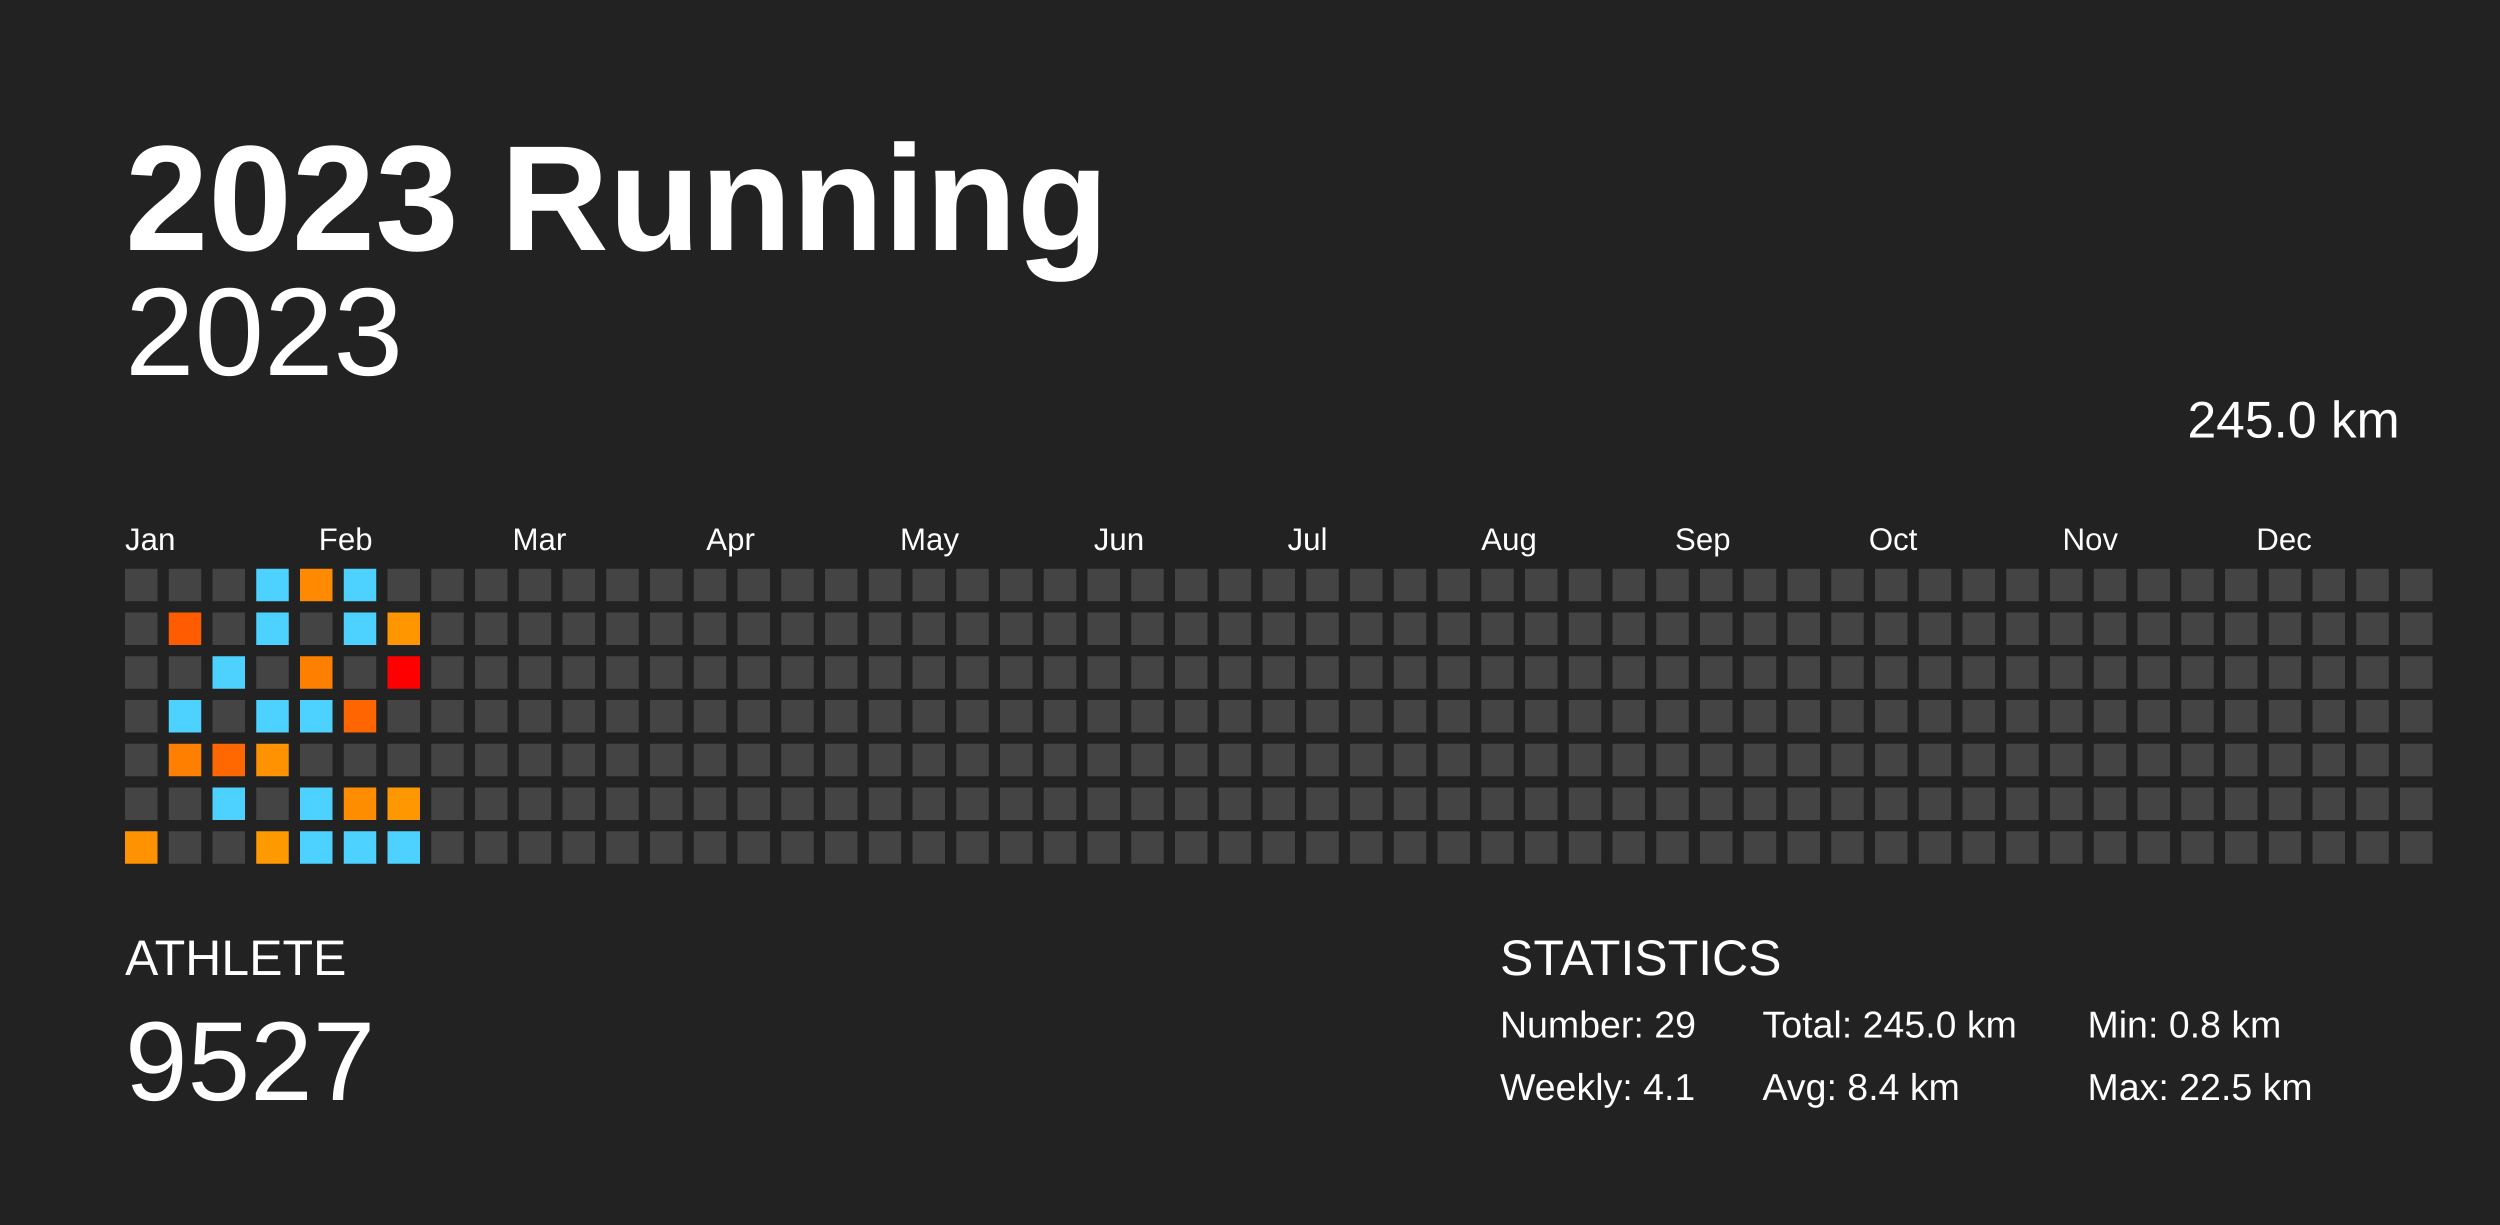
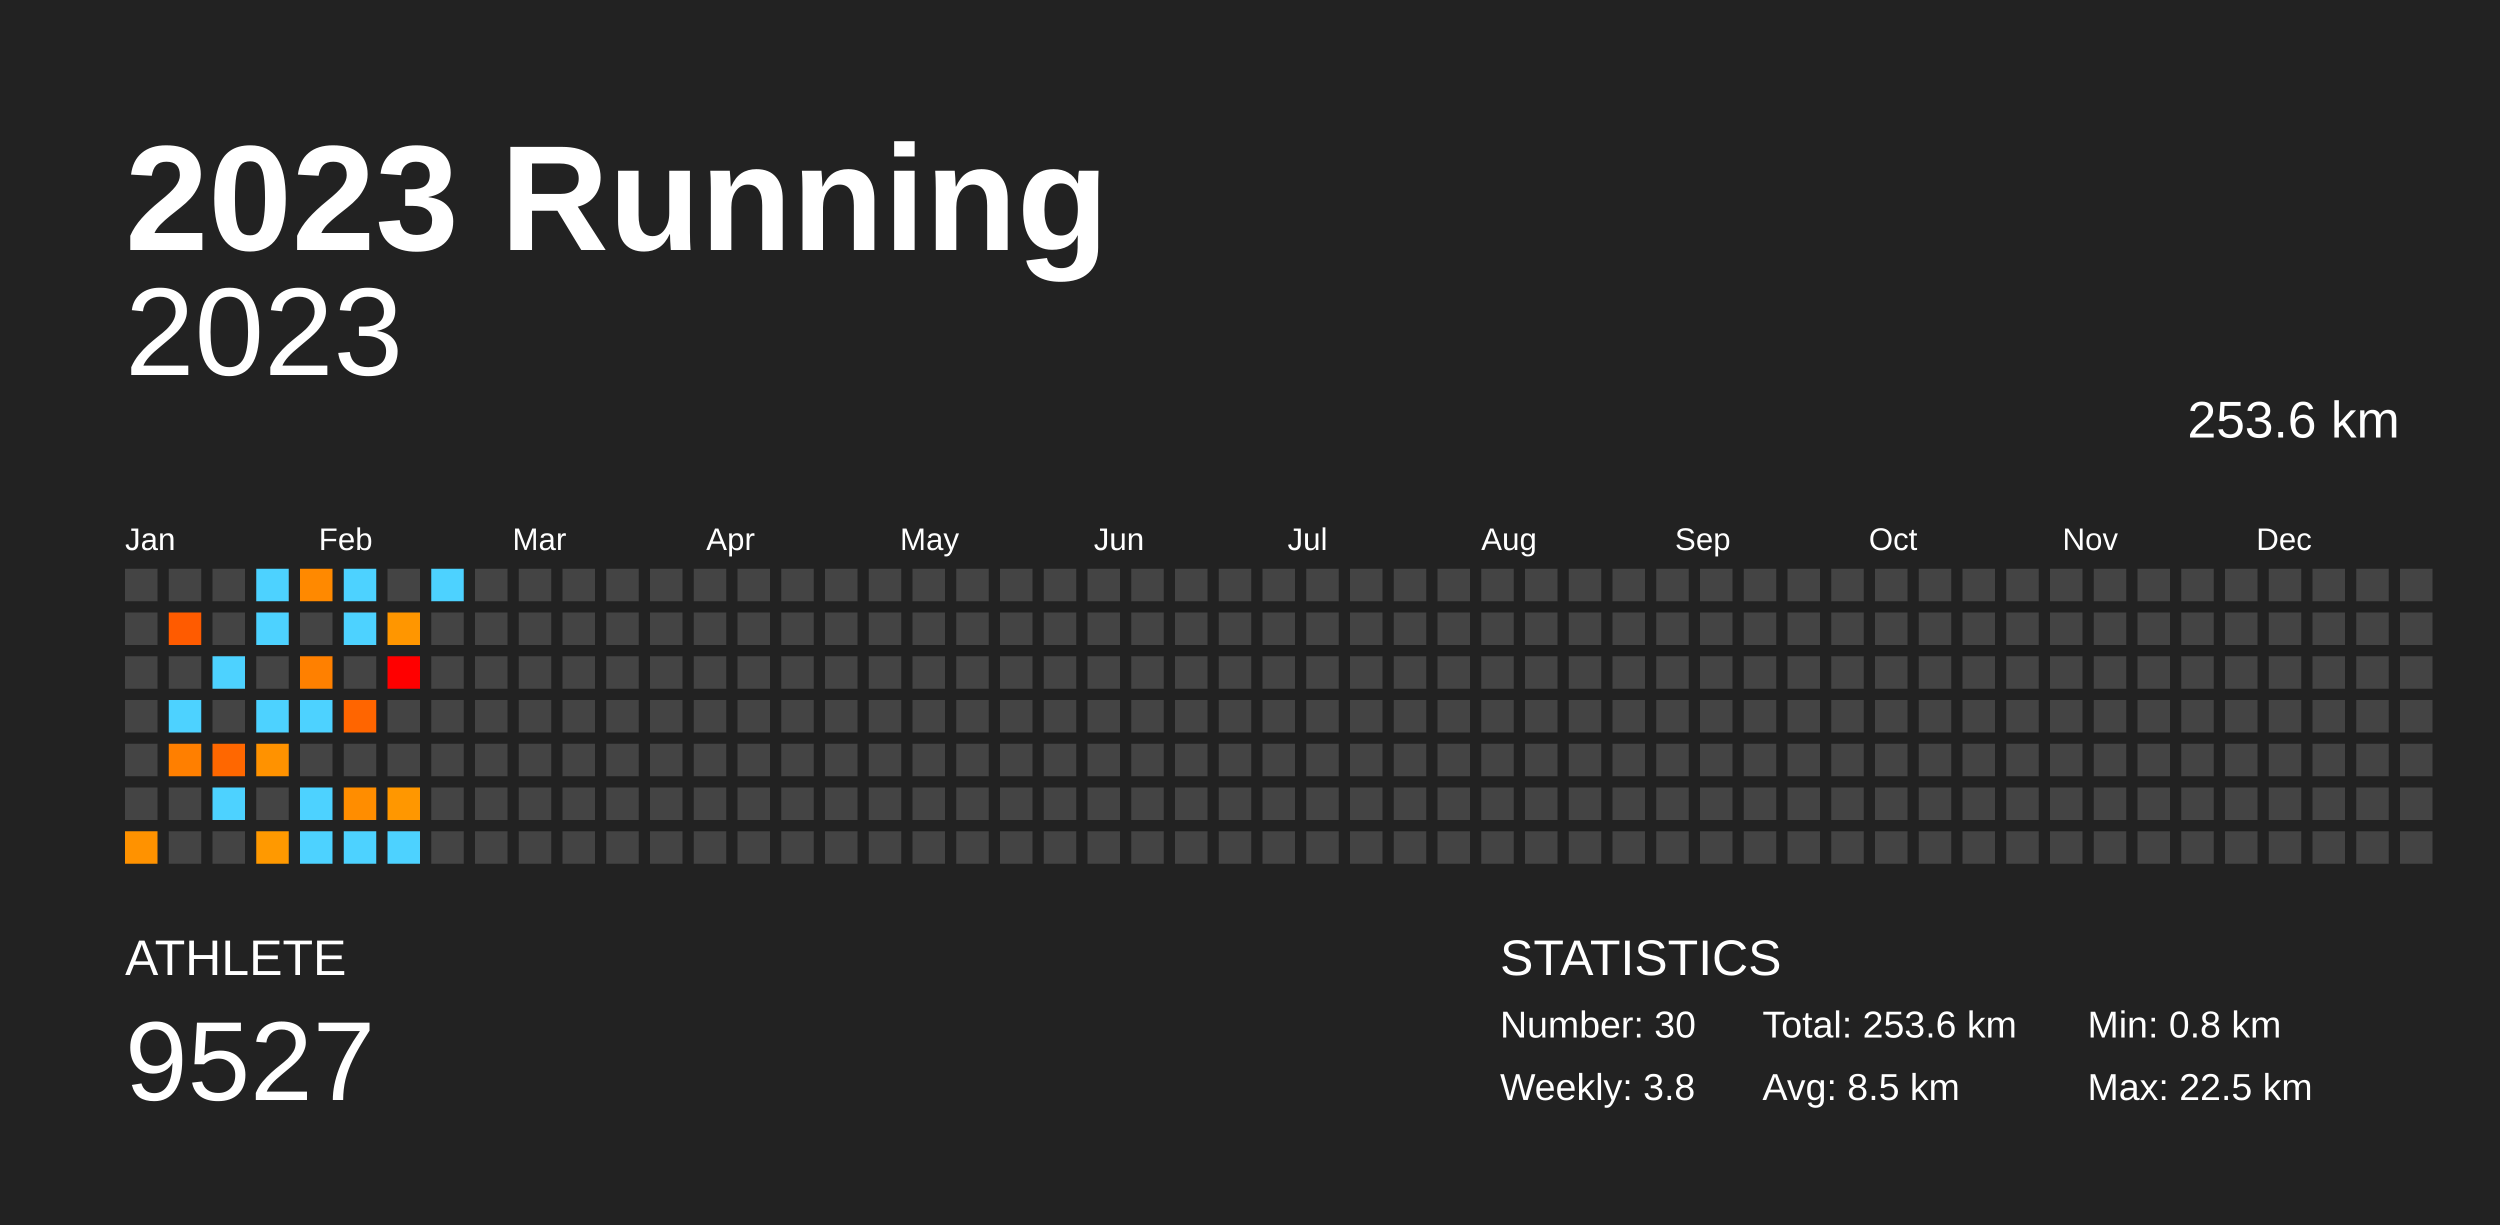
<svg xmlns="http://www.w3.org/2000/svg" baseProfile="full" height="98mm" version="1.1" viewBox="0,0,200,98" width="200mm">
  <defs />
  <rect fill="#222222" height="98" width="200" x="0" y="0" />
  <text fill="#FFFFFF" style="font-size:12px; font-family:Arial; font-weight:bold;" x="10" y="20">2023 Running</text>
  <text fill="#FFFFFF" style="font-size:4px; font-family:Arial" x="10" y="78">ATHLETE</text>
  <text fill="#FFFFFF" style="font-size:9px; font-family:Arial" x="10" y="88">9527</text>
  <text fill="#FFFFFF" style="font-size:4px; font-family:Arial" x="120" y="78">STATISTICS</text>
-   <text fill="#FFFFFF" style="font-size:3px; font-family:Arial" x="120" y="83">Number: 29</text>
-   <text fill="#FFFFFF" style="font-size:3px; font-family:Arial" x="120" y="88">Weekly: 4.1</text>
-   <text fill="#FFFFFF" style="font-size:3px; font-family:Arial" x="141" y="83">Total: 245.0 km</text>
-   <text fill="#FFFFFF" style="font-size:3px; font-family:Arial" x="141" y="88">Avg: 8.4 km</text>
+   <text fill="#FFFFFF" style="font-size:3px; font-family:Arial" x="120" y="83">Number: 30</text>
+   <text fill="#FFFFFF" style="font-size:3px; font-family:Arial" x="120" y="88">Weekly: 3.8</text>
+   <text fill="#FFFFFF" style="font-size:3px; font-family:Arial" x="141" y="83">Total: 253.6 km</text>
+   <text fill="#FFFFFF" style="font-size:3px; font-family:Arial" x="141" y="88">Avg: 8.5 km</text>
  <text fill="#FFFFFF" style="font-size:3px; font-family:Arial" x="167" y="83">Min: 0.8 km</text>
  <text fill="#FFFFFF" style="font-size:3px; font-family:Arial" x="167" y="88">Max: 22.5 km</text>
  <text alignment-baseline="hanging" fill="#FFFFFF" style="font-size:10.0px; font-family:Arial;" x="10" y="30">2023</text>
-   <text alignment-baseline="hanging" fill="#FFFFFF" style="font-size:4.125px; font-family:Arial;" x="175" y="35">245.0 km</text>
+   <text alignment-baseline="hanging" fill="#FFFFFF" style="font-size:4.125px; font-family:Arial;" x="175" y="35">253.6 km</text>
  <text fill="#FFFFFF" style="font-size:2.5px; font-family:Arial" x="10.0" y="44">Jan</text>
  <text fill="#FFFFFF" style="font-size:2.5px; font-family:Arial" x="25.5" y="44">Feb</text>
  <text fill="#FFFFFF" style="font-size:2.5px; font-family:Arial" x="41.0" y="44">Mar</text>
  <text fill="#FFFFFF" style="font-size:2.5px; font-family:Arial" x="56.5" y="44">Apr</text>
  <text fill="#FFFFFF" style="font-size:2.5px; font-family:Arial" x="72.0" y="44">May</text>
  <text fill="#FFFFFF" style="font-size:2.5px; font-family:Arial" x="87.5" y="44">Jun</text>
  <text fill="#FFFFFF" style="font-size:2.5px; font-family:Arial" x="103.0" y="44">Jul</text>
  <text fill="#FFFFFF" style="font-size:2.5px; font-family:Arial" x="118.5" y="44">Aug</text>
  <text fill="#FFFFFF" style="font-size:2.5px; font-family:Arial" x="134.0" y="44">Sep</text>
  <text fill="#FFFFFF" style="font-size:2.5px; font-family:Arial" x="149.5" y="44">Oct</text>
  <text fill="#FFFFFF" style="font-size:2.5px; font-family:Arial" x="165.0" y="44">Nov</text>
  <text fill="#FFFFFF" style="font-size:2.5px; font-family:Arial" x="180.5" y="44">Dec</text>
  <rect fill="#444444" height="2.6" width="2.6" x="10.0" y="45.5" />
  <rect fill="#444444" height="2.6" width="2.6" x="10.0" y="49.0" />
  <rect fill="#444444" height="2.6" width="2.6" x="10.0" y="52.5" />
  <rect fill="#444444" height="2.6" width="2.6" x="10.0" y="56.0" />
  <rect fill="#444444" height="2.6" width="2.6" x="10.0" y="59.5" />
  <rect fill="#444444" height="2.6" width="2.6" x="10.0" y="63.0" />
  <rect fill="#ff9200" height="2.6" width="2.6" x="10.0" y="66.5" />
  <rect fill="#444444" height="2.6" width="2.6" x="13.5" y="45.5" />
  <rect fill="#ff5b00" height="2.6" width="2.6" x="13.5" y="49.0" />
  <rect fill="#444444" height="2.6" width="2.6" x="13.5" y="52.5" />
  <rect fill="#4dd2ff" height="2.6" width="2.6" x="13.5" y="56.0" />
  <rect fill="#ff7f00" height="2.6" width="2.6" x="13.5" y="59.5" />
  <rect fill="#444444" height="2.6" width="2.6" x="13.5" y="63.0" />
  <rect fill="#444444" height="2.6" width="2.6" x="13.5" y="66.5" />
  <rect fill="#444444" height="2.6" width="2.6" x="17.0" y="45.5" />
  <rect fill="#444444" height="2.6" width="2.6" x="17.0" y="49.0" />
  <rect fill="#4dd2ff" height="2.6" width="2.6" x="17.0" y="52.5" />
  <rect fill="#444444" height="2.6" width="2.6" x="17.0" y="56.0" />
  <rect fill="#ff6700" height="2.6" width="2.6" x="17.0" y="59.5" />
  <rect fill="#4dd2ff" height="2.6" width="2.6" x="17.0" y="63.0" />
  <rect fill="#444444" height="2.6" width="2.6" x="17.0" y="66.5" />
  <rect fill="#4dd2ff" height="2.6" width="2.6" x="20.5" y="45.5" />
  <rect fill="#4dd2ff" height="2.6" width="2.6" x="20.5" y="49.0" />
  <rect fill="#444444" height="2.6" width="2.6" x="20.5" y="52.5" />
  <rect fill="#4dd2ff" height="2.6" width="2.6" x="20.5" y="56.0" />
  <rect fill="#ff9200" height="2.6" width="2.6" x="20.5" y="59.5" />
  <rect fill="#444444" height="2.6" width="2.6" x="20.5" y="63.0" />
  <rect fill="#ff9900" height="2.6" width="2.6" x="20.5" y="66.5" />
  <rect fill="#ff8900" height="2.6" width="2.6" x="24.0" y="45.5" />
  <rect fill="#444444" height="2.6" width="2.6" x="24.0" y="49.0" />
  <rect fill="#ff8000" height="2.6" width="2.6" x="24.0" y="52.5" />
  <rect fill="#4dd2ff" height="2.6" width="2.6" x="24.0" y="56.0" />
  <rect fill="#444444" height="2.6" width="2.6" x="24.0" y="59.5" />
  <rect fill="#4dd2ff" height="2.6" width="2.6" x="24.0" y="63.0" />
  <rect fill="#4dd2ff" height="2.6" width="2.6" x="24.0" y="66.5" />
  <rect fill="#4dd2ff" height="2.6" width="2.6" x="27.5" y="45.5" />
  <rect fill="#4dd2ff" height="2.6" width="2.6" x="27.5" y="49.0" />
  <rect fill="#444444" height="2.6" width="2.6" x="27.5" y="52.5" />
  <rect fill="#ff6500" height="2.6" width="2.6" x="27.5" y="56.0" />
  <rect fill="#444444" height="2.6" width="2.6" x="27.5" y="59.5" />
  <rect fill="#ff8d00" height="2.6" width="2.6" x="27.5" y="63.0" />
  <rect fill="#4dd2ff" height="2.6" width="2.6" x="27.5" y="66.5" />
  <rect fill="#444444" height="2.6" width="2.6" x="31.0" y="45.5" />
  <rect fill="#ff9600" height="2.6" width="2.6" x="31.0" y="49.0" />
  <rect fill="red" height="2.6" width="2.6" x="31.0" y="52.5" />
  <rect fill="#444444" height="2.6" width="2.6" x="31.0" y="56.0" />
  <rect fill="#444444" height="2.6" width="2.6" x="31.0" y="59.5" />
  <rect fill="#ff9700" height="2.6" width="2.6" x="31.0" y="63.0" />
  <rect fill="#4dd2ff" height="2.6" width="2.6" x="31.0" y="66.5" />
-   <rect fill="#444444" height="2.6" width="2.6" x="34.5" y="45.5" />
+   <rect fill="#4dd2ff" height="2.6" width="2.6" x="34.5" y="45.5" />
  <rect fill="#444444" height="2.6" width="2.6" x="34.5" y="49.0" />
  <rect fill="#444444" height="2.6" width="2.6" x="34.5" y="52.5" />
  <rect fill="#444444" height="2.6" width="2.6" x="34.5" y="56.0" />
  <rect fill="#444444" height="2.6" width="2.6" x="34.5" y="59.5" />
  <rect fill="#444444" height="2.6" width="2.6" x="34.5" y="63.0" />
  <rect fill="#444444" height="2.6" width="2.6" x="34.5" y="66.5" />
  <rect fill="#444444" height="2.6" width="2.6" x="38.0" y="45.5" />
  <rect fill="#444444" height="2.6" width="2.6" x="38.0" y="49.0" />
  <rect fill="#444444" height="2.6" width="2.6" x="38.0" y="52.5" />
  <rect fill="#444444" height="2.6" width="2.6" x="38.0" y="56.0" />
  <rect fill="#444444" height="2.6" width="2.6" x="38.0" y="59.5" />
  <rect fill="#444444" height="2.6" width="2.6" x="38.0" y="63.0" />
  <rect fill="#444444" height="2.6" width="2.6" x="38.0" y="66.5" />
  <rect fill="#444444" height="2.6" width="2.6" x="41.5" y="45.5" />
  <rect fill="#444444" height="2.6" width="2.6" x="41.5" y="49.0" />
  <rect fill="#444444" height="2.6" width="2.6" x="41.5" y="52.5" />
  <rect fill="#444444" height="2.6" width="2.6" x="41.5" y="56.0" />
  <rect fill="#444444" height="2.6" width="2.6" x="41.5" y="59.5" />
  <rect fill="#444444" height="2.6" width="2.6" x="41.5" y="63.0" />
  <rect fill="#444444" height="2.6" width="2.6" x="41.5" y="66.5" />
  <rect fill="#444444" height="2.6" width="2.6" x="45.0" y="45.5" />
  <rect fill="#444444" height="2.6" width="2.6" x="45.0" y="49.0" />
  <rect fill="#444444" height="2.6" width="2.6" x="45.0" y="52.5" />
  <rect fill="#444444" height="2.6" width="2.6" x="45.0" y="56.0" />
  <rect fill="#444444" height="2.6" width="2.6" x="45.0" y="59.5" />
  <rect fill="#444444" height="2.6" width="2.6" x="45.0" y="63.0" />
  <rect fill="#444444" height="2.6" width="2.6" x="45.0" y="66.5" />
  <rect fill="#444444" height="2.6" width="2.6" x="48.5" y="45.5" />
  <rect fill="#444444" height="2.6" width="2.6" x="48.5" y="49.0" />
  <rect fill="#444444" height="2.6" width="2.6" x="48.5" y="52.5" />
  <rect fill="#444444" height="2.6" width="2.6" x="48.5" y="56.0" />
  <rect fill="#444444" height="2.6" width="2.6" x="48.5" y="59.5" />
  <rect fill="#444444" height="2.6" width="2.6" x="48.5" y="63.0" />
  <rect fill="#444444" height="2.6" width="2.6" x="48.5" y="66.5" />
  <rect fill="#444444" height="2.6" width="2.6" x="52.0" y="45.5" />
  <rect fill="#444444" height="2.6" width="2.6" x="52.0" y="49.0" />
  <rect fill="#444444" height="2.6" width="2.6" x="52.0" y="52.5" />
  <rect fill="#444444" height="2.6" width="2.6" x="52.0" y="56.0" />
  <rect fill="#444444" height="2.6" width="2.6" x="52.0" y="59.5" />
  <rect fill="#444444" height="2.6" width="2.6" x="52.0" y="63.0" />
  <rect fill="#444444" height="2.6" width="2.6" x="52.0" y="66.5" />
  <rect fill="#444444" height="2.6" width="2.6" x="55.5" y="45.5" />
  <rect fill="#444444" height="2.6" width="2.6" x="55.5" y="49.0" />
  <rect fill="#444444" height="2.6" width="2.6" x="55.5" y="52.5" />
  <rect fill="#444444" height="2.6" width="2.6" x="55.5" y="56.0" />
  <rect fill="#444444" height="2.6" width="2.6" x="55.5" y="59.5" />
  <rect fill="#444444" height="2.6" width="2.6" x="55.5" y="63.0" />
  <rect fill="#444444" height="2.6" width="2.6" x="55.5" y="66.5" />
  <rect fill="#444444" height="2.6" width="2.6" x="59.0" y="45.5" />
  <rect fill="#444444" height="2.6" width="2.6" x="59.0" y="49.0" />
  <rect fill="#444444" height="2.6" width="2.6" x="59.0" y="52.5" />
  <rect fill="#444444" height="2.6" width="2.6" x="59.0" y="56.0" />
  <rect fill="#444444" height="2.6" width="2.6" x="59.0" y="59.5" />
  <rect fill="#444444" height="2.6" width="2.6" x="59.0" y="63.0" />
  <rect fill="#444444" height="2.6" width="2.6" x="59.0" y="66.5" />
  <rect fill="#444444" height="2.6" width="2.6" x="62.5" y="45.5" />
  <rect fill="#444444" height="2.6" width="2.6" x="62.5" y="49.0" />
  <rect fill="#444444" height="2.6" width="2.6" x="62.5" y="52.5" />
  <rect fill="#444444" height="2.6" width="2.6" x="62.5" y="56.0" />
  <rect fill="#444444" height="2.6" width="2.6" x="62.5" y="59.5" />
  <rect fill="#444444" height="2.6" width="2.6" x="62.5" y="63.0" />
  <rect fill="#444444" height="2.6" width="2.6" x="62.5" y="66.5" />
  <rect fill="#444444" height="2.6" width="2.6" x="66.0" y="45.5" />
  <rect fill="#444444" height="2.6" width="2.6" x="66.0" y="49.0" />
  <rect fill="#444444" height="2.6" width="2.6" x="66.0" y="52.5" />
  <rect fill="#444444" height="2.6" width="2.6" x="66.0" y="56.0" />
  <rect fill="#444444" height="2.6" width="2.6" x="66.0" y="59.5" />
  <rect fill="#444444" height="2.6" width="2.6" x="66.0" y="63.0" />
  <rect fill="#444444" height="2.6" width="2.6" x="66.0" y="66.5" />
  <rect fill="#444444" height="2.6" width="2.6" x="69.5" y="45.5" />
  <rect fill="#444444" height="2.6" width="2.6" x="69.5" y="49.0" />
  <rect fill="#444444" height="2.6" width="2.6" x="69.5" y="52.5" />
  <rect fill="#444444" height="2.6" width="2.6" x="69.5" y="56.0" />
  <rect fill="#444444" height="2.6" width="2.6" x="69.5" y="59.5" />
  <rect fill="#444444" height="2.6" width="2.6" x="69.5" y="63.0" />
  <rect fill="#444444" height="2.6" width="2.6" x="69.5" y="66.5" />
  <rect fill="#444444" height="2.6" width="2.6" x="73.0" y="45.5" />
  <rect fill="#444444" height="2.6" width="2.6" x="73.0" y="49.0" />
  <rect fill="#444444" height="2.6" width="2.6" x="73.0" y="52.5" />
  <rect fill="#444444" height="2.6" width="2.6" x="73.0" y="56.0" />
  <rect fill="#444444" height="2.6" width="2.6" x="73.0" y="59.5" />
  <rect fill="#444444" height="2.6" width="2.6" x="73.0" y="63.0" />
  <rect fill="#444444" height="2.6" width="2.6" x="73.0" y="66.5" />
  <rect fill="#444444" height="2.6" width="2.6" x="76.5" y="45.5" />
  <rect fill="#444444" height="2.6" width="2.6" x="76.5" y="49.0" />
  <rect fill="#444444" height="2.6" width="2.6" x="76.5" y="52.5" />
  <rect fill="#444444" height="2.6" width="2.6" x="76.5" y="56.0" />
  <rect fill="#444444" height="2.6" width="2.6" x="76.5" y="59.5" />
  <rect fill="#444444" height="2.6" width="2.6" x="76.5" y="63.0" />
  <rect fill="#444444" height="2.6" width="2.6" x="76.5" y="66.5" />
  <rect fill="#444444" height="2.6" width="2.6" x="80.0" y="45.5" />
  <rect fill="#444444" height="2.6" width="2.6" x="80.0" y="49.0" />
  <rect fill="#444444" height="2.6" width="2.6" x="80.0" y="52.5" />
  <rect fill="#444444" height="2.6" width="2.6" x="80.0" y="56.0" />
  <rect fill="#444444" height="2.6" width="2.6" x="80.0" y="59.5" />
  <rect fill="#444444" height="2.6" width="2.6" x="80.0" y="63.0" />
  <rect fill="#444444" height="2.6" width="2.6" x="80.0" y="66.5" />
  <rect fill="#444444" height="2.6" width="2.6" x="83.5" y="45.5" />
  <rect fill="#444444" height="2.6" width="2.6" x="83.5" y="49.0" />
  <rect fill="#444444" height="2.6" width="2.6" x="83.5" y="52.5" />
  <rect fill="#444444" height="2.6" width="2.6" x="83.5" y="56.0" />
  <rect fill="#444444" height="2.6" width="2.6" x="83.5" y="59.5" />
  <rect fill="#444444" height="2.6" width="2.6" x="83.5" y="63.0" />
  <rect fill="#444444" height="2.6" width="2.6" x="83.5" y="66.5" />
  <rect fill="#444444" height="2.6" width="2.6" x="87.0" y="45.5" />
  <rect fill="#444444" height="2.6" width="2.6" x="87.0" y="49.0" />
  <rect fill="#444444" height="2.6" width="2.6" x="87.0" y="52.5" />
  <rect fill="#444444" height="2.6" width="2.6" x="87.0" y="56.0" />
  <rect fill="#444444" height="2.6" width="2.6" x="87.0" y="59.5" />
  <rect fill="#444444" height="2.6" width="2.6" x="87.0" y="63.0" />
  <rect fill="#444444" height="2.6" width="2.6" x="87.0" y="66.5" />
  <rect fill="#444444" height="2.6" width="2.6" x="90.5" y="45.5" />
  <rect fill="#444444" height="2.6" width="2.6" x="90.5" y="49.0" />
  <rect fill="#444444" height="2.6" width="2.6" x="90.5" y="52.5" />
  <rect fill="#444444" height="2.6" width="2.6" x="90.5" y="56.0" />
  <rect fill="#444444" height="2.6" width="2.6" x="90.5" y="59.5" />
  <rect fill="#444444" height="2.6" width="2.6" x="90.5" y="63.0" />
  <rect fill="#444444" height="2.6" width="2.6" x="90.5" y="66.5" />
  <rect fill="#444444" height="2.6" width="2.6" x="94.0" y="45.5" />
  <rect fill="#444444" height="2.6" width="2.6" x="94.0" y="49.0" />
  <rect fill="#444444" height="2.6" width="2.6" x="94.0" y="52.5" />
  <rect fill="#444444" height="2.6" width="2.6" x="94.0" y="56.0" />
  <rect fill="#444444" height="2.6" width="2.6" x="94.0" y="59.5" />
  <rect fill="#444444" height="2.6" width="2.6" x="94.0" y="63.0" />
  <rect fill="#444444" height="2.6" width="2.6" x="94.0" y="66.5" />
  <rect fill="#444444" height="2.6" width="2.6" x="97.5" y="45.5" />
  <rect fill="#444444" height="2.6" width="2.6" x="97.5" y="49.0" />
  <rect fill="#444444" height="2.6" width="2.6" x="97.5" y="52.5" />
  <rect fill="#444444" height="2.6" width="2.6" x="97.5" y="56.0" />
  <rect fill="#444444" height="2.6" width="2.6" x="97.5" y="59.5" />
  <rect fill="#444444" height="2.6" width="2.6" x="97.5" y="63.0" />
  <rect fill="#444444" height="2.6" width="2.6" x="97.5" y="66.5" />
  <rect fill="#444444" height="2.6" width="2.6" x="101.0" y="45.5" />
  <rect fill="#444444" height="2.6" width="2.6" x="101.0" y="49.0" />
  <rect fill="#444444" height="2.6" width="2.6" x="101.0" y="52.5" />
  <rect fill="#444444" height="2.6" width="2.6" x="101.0" y="56.0" />
  <rect fill="#444444" height="2.6" width="2.6" x="101.0" y="59.5" />
  <rect fill="#444444" height="2.6" width="2.6" x="101.0" y="63.0" />
  <rect fill="#444444" height="2.6" width="2.6" x="101.0" y="66.5" />
  <rect fill="#444444" height="2.6" width="2.6" x="104.5" y="45.5" />
  <rect fill="#444444" height="2.6" width="2.6" x="104.5" y="49.0" />
  <rect fill="#444444" height="2.6" width="2.6" x="104.5" y="52.5" />
  <rect fill="#444444" height="2.6" width="2.6" x="104.5" y="56.0" />
  <rect fill="#444444" height="2.6" width="2.6" x="104.5" y="59.5" />
  <rect fill="#444444" height="2.6" width="2.6" x="104.5" y="63.0" />
  <rect fill="#444444" height="2.6" width="2.6" x="104.5" y="66.5" />
  <rect fill="#444444" height="2.6" width="2.6" x="108.0" y="45.5" />
  <rect fill="#444444" height="2.6" width="2.6" x="108.0" y="49.0" />
  <rect fill="#444444" height="2.6" width="2.6" x="108.0" y="52.5" />
  <rect fill="#444444" height="2.6" width="2.6" x="108.0" y="56.0" />
  <rect fill="#444444" height="2.6" width="2.6" x="108.0" y="59.5" />
  <rect fill="#444444" height="2.6" width="2.6" x="108.0" y="63.0" />
  <rect fill="#444444" height="2.6" width="2.6" x="108.0" y="66.5" />
  <rect fill="#444444" height="2.6" width="2.6" x="111.5" y="45.5" />
  <rect fill="#444444" height="2.6" width="2.6" x="111.5" y="49.0" />
  <rect fill="#444444" height="2.6" width="2.6" x="111.5" y="52.5" />
  <rect fill="#444444" height="2.6" width="2.6" x="111.5" y="56.0" />
  <rect fill="#444444" height="2.6" width="2.6" x="111.5" y="59.5" />
  <rect fill="#444444" height="2.6" width="2.6" x="111.5" y="63.0" />
  <rect fill="#444444" height="2.6" width="2.6" x="111.5" y="66.5" />
  <rect fill="#444444" height="2.6" width="2.6" x="115.0" y="45.5" />
  <rect fill="#444444" height="2.6" width="2.6" x="115.0" y="49.0" />
  <rect fill="#444444" height="2.6" width="2.6" x="115.0" y="52.5" />
  <rect fill="#444444" height="2.6" width="2.6" x="115.0" y="56.0" />
  <rect fill="#444444" height="2.6" width="2.6" x="115.0" y="59.5" />
  <rect fill="#444444" height="2.6" width="2.6" x="115.0" y="63.0" />
  <rect fill="#444444" height="2.6" width="2.6" x="115.0" y="66.5" />
  <rect fill="#444444" height="2.6" width="2.6" x="118.5" y="45.5" />
  <rect fill="#444444" height="2.6" width="2.6" x="118.5" y="49.0" />
  <rect fill="#444444" height="2.6" width="2.6" x="118.5" y="52.5" />
  <rect fill="#444444" height="2.6" width="2.6" x="118.5" y="56.0" />
  <rect fill="#444444" height="2.6" width="2.6" x="118.5" y="59.5" />
  <rect fill="#444444" height="2.6" width="2.6" x="118.5" y="63.0" />
  <rect fill="#444444" height="2.6" width="2.6" x="118.5" y="66.5" />
  <rect fill="#444444" height="2.6" width="2.6" x="122.0" y="45.5" />
  <rect fill="#444444" height="2.6" width="2.6" x="122.0" y="49.0" />
  <rect fill="#444444" height="2.6" width="2.6" x="122.0" y="52.5" />
  <rect fill="#444444" height="2.6" width="2.6" x="122.0" y="56.0" />
  <rect fill="#444444" height="2.6" width="2.6" x="122.0" y="59.5" />
  <rect fill="#444444" height="2.6" width="2.6" x="122.0" y="63.0" />
  <rect fill="#444444" height="2.6" width="2.6" x="122.0" y="66.5" />
  <rect fill="#444444" height="2.6" width="2.6" x="125.5" y="45.5" />
  <rect fill="#444444" height="2.6" width="2.6" x="125.5" y="49.0" />
  <rect fill="#444444" height="2.6" width="2.6" x="125.5" y="52.5" />
  <rect fill="#444444" height="2.6" width="2.6" x="125.5" y="56.0" />
  <rect fill="#444444" height="2.6" width="2.6" x="125.5" y="59.5" />
  <rect fill="#444444" height="2.6" width="2.6" x="125.5" y="63.0" />
  <rect fill="#444444" height="2.6" width="2.6" x="125.5" y="66.5" />
  <rect fill="#444444" height="2.6" width="2.6" x="129.0" y="45.5" />
  <rect fill="#444444" height="2.6" width="2.6" x="129.0" y="49.0" />
  <rect fill="#444444" height="2.6" width="2.6" x="129.0" y="52.5" />
  <rect fill="#444444" height="2.6" width="2.6" x="129.0" y="56.0" />
  <rect fill="#444444" height="2.6" width="2.6" x="129.0" y="59.5" />
  <rect fill="#444444" height="2.6" width="2.6" x="129.0" y="63.0" />
  <rect fill="#444444" height="2.6" width="2.6" x="129.0" y="66.5" />
  <rect fill="#444444" height="2.6" width="2.6" x="132.5" y="45.5" />
  <rect fill="#444444" height="2.6" width="2.6" x="132.5" y="49.0" />
  <rect fill="#444444" height="2.6" width="2.6" x="132.5" y="52.5" />
  <rect fill="#444444" height="2.6" width="2.6" x="132.5" y="56.0" />
  <rect fill="#444444" height="2.6" width="2.6" x="132.5" y="59.5" />
  <rect fill="#444444" height="2.6" width="2.6" x="132.5" y="63.0" />
  <rect fill="#444444" height="2.6" width="2.6" x="132.5" y="66.5" />
  <rect fill="#444444" height="2.6" width="2.6" x="136.0" y="45.5" />
  <rect fill="#444444" height="2.6" width="2.6" x="136.0" y="49.0" />
  <rect fill="#444444" height="2.6" width="2.6" x="136.0" y="52.5" />
  <rect fill="#444444" height="2.6" width="2.6" x="136.0" y="56.0" />
  <rect fill="#444444" height="2.6" width="2.6" x="136.0" y="59.5" />
  <rect fill="#444444" height="2.6" width="2.6" x="136.0" y="63.0" />
  <rect fill="#444444" height="2.6" width="2.6" x="136.0" y="66.5" />
  <rect fill="#444444" height="2.6" width="2.6" x="139.5" y="45.5" />
  <rect fill="#444444" height="2.6" width="2.6" x="139.5" y="49.0" />
  <rect fill="#444444" height="2.6" width="2.6" x="139.5" y="52.5" />
  <rect fill="#444444" height="2.6" width="2.6" x="139.5" y="56.0" />
  <rect fill="#444444" height="2.6" width="2.6" x="139.5" y="59.5" />
  <rect fill="#444444" height="2.6" width="2.6" x="139.5" y="63.0" />
  <rect fill="#444444" height="2.6" width="2.6" x="139.5" y="66.5" />
  <rect fill="#444444" height="2.6" width="2.6" x="143.0" y="45.5" />
  <rect fill="#444444" height="2.6" width="2.6" x="143.0" y="49.0" />
  <rect fill="#444444" height="2.6" width="2.6" x="143.0" y="52.5" />
  <rect fill="#444444" height="2.6" width="2.6" x="143.0" y="56.0" />
  <rect fill="#444444" height="2.6" width="2.6" x="143.0" y="59.5" />
  <rect fill="#444444" height="2.6" width="2.6" x="143.0" y="63.0" />
  <rect fill="#444444" height="2.6" width="2.6" x="143.0" y="66.5" />
  <rect fill="#444444" height="2.6" width="2.6" x="146.5" y="45.5" />
  <rect fill="#444444" height="2.6" width="2.6" x="146.5" y="49.0" />
  <rect fill="#444444" height="2.6" width="2.6" x="146.5" y="52.5" />
  <rect fill="#444444" height="2.6" width="2.6" x="146.5" y="56.0" />
  <rect fill="#444444" height="2.6" width="2.6" x="146.5" y="59.5" />
  <rect fill="#444444" height="2.6" width="2.6" x="146.5" y="63.0" />
  <rect fill="#444444" height="2.6" width="2.6" x="146.5" y="66.5" />
  <rect fill="#444444" height="2.6" width="2.6" x="150.0" y="45.5" />
  <rect fill="#444444" height="2.6" width="2.6" x="150.0" y="49.0" />
  <rect fill="#444444" height="2.6" width="2.6" x="150.0" y="52.5" />
  <rect fill="#444444" height="2.6" width="2.6" x="150.0" y="56.0" />
  <rect fill="#444444" height="2.6" width="2.6" x="150.0" y="59.5" />
  <rect fill="#444444" height="2.6" width="2.6" x="150.0" y="63.0" />
  <rect fill="#444444" height="2.6" width="2.6" x="150.0" y="66.5" />
  <rect fill="#444444" height="2.6" width="2.6" x="153.5" y="45.5" />
  <rect fill="#444444" height="2.6" width="2.6" x="153.5" y="49.0" />
  <rect fill="#444444" height="2.6" width="2.6" x="153.5" y="52.5" />
  <rect fill="#444444" height="2.6" width="2.6" x="153.5" y="56.0" />
  <rect fill="#444444" height="2.6" width="2.6" x="153.5" y="59.5" />
  <rect fill="#444444" height="2.6" width="2.6" x="153.5" y="63.0" />
  <rect fill="#444444" height="2.6" width="2.6" x="153.5" y="66.5" />
  <rect fill="#444444" height="2.6" width="2.6" x="157.0" y="45.5" />
  <rect fill="#444444" height="2.6" width="2.6" x="157.0" y="49.0" />
  <rect fill="#444444" height="2.6" width="2.6" x="157.0" y="52.5" />
  <rect fill="#444444" height="2.6" width="2.6" x="157.0" y="56.0" />
  <rect fill="#444444" height="2.6" width="2.6" x="157.0" y="59.5" />
  <rect fill="#444444" height="2.6" width="2.6" x="157.0" y="63.0" />
  <rect fill="#444444" height="2.6" width="2.6" x="157.0" y="66.5" />
  <rect fill="#444444" height="2.6" width="2.6" x="160.5" y="45.5" />
  <rect fill="#444444" height="2.6" width="2.6" x="160.5" y="49.0" />
  <rect fill="#444444" height="2.6" width="2.6" x="160.5" y="52.5" />
  <rect fill="#444444" height="2.6" width="2.6" x="160.5" y="56.0" />
  <rect fill="#444444" height="2.6" width="2.6" x="160.5" y="59.5" />
  <rect fill="#444444" height="2.6" width="2.6" x="160.5" y="63.0" />
  <rect fill="#444444" height="2.6" width="2.6" x="160.5" y="66.5" />
  <rect fill="#444444" height="2.6" width="2.6" x="164.0" y="45.5" />
  <rect fill="#444444" height="2.6" width="2.6" x="164.0" y="49.0" />
  <rect fill="#444444" height="2.6" width="2.6" x="164.0" y="52.5" />
  <rect fill="#444444" height="2.6" width="2.6" x="164.0" y="56.0" />
  <rect fill="#444444" height="2.6" width="2.6" x="164.0" y="59.5" />
  <rect fill="#444444" height="2.6" width="2.6" x="164.0" y="63.0" />
  <rect fill="#444444" height="2.6" width="2.6" x="164.0" y="66.5" />
  <rect fill="#444444" height="2.6" width="2.6" x="167.5" y="45.5" />
  <rect fill="#444444" height="2.6" width="2.6" x="167.5" y="49.0" />
  <rect fill="#444444" height="2.6" width="2.6" x="167.5" y="52.5" />
  <rect fill="#444444" height="2.6" width="2.6" x="167.5" y="56.0" />
  <rect fill="#444444" height="2.6" width="2.6" x="167.5" y="59.5" />
  <rect fill="#444444" height="2.6" width="2.6" x="167.5" y="63.0" />
  <rect fill="#444444" height="2.6" width="2.6" x="167.5" y="66.5" />
  <rect fill="#444444" height="2.6" width="2.6" x="171.0" y="45.5" />
  <rect fill="#444444" height="2.6" width="2.6" x="171.0" y="49.0" />
  <rect fill="#444444" height="2.6" width="2.6" x="171.0" y="52.5" />
  <rect fill="#444444" height="2.6" width="2.6" x="171.0" y="56.0" />
  <rect fill="#444444" height="2.6" width="2.6" x="171.0" y="59.5" />
  <rect fill="#444444" height="2.6" width="2.6" x="171.0" y="63.0" />
  <rect fill="#444444" height="2.6" width="2.6" x="171.0" y="66.5" />
  <rect fill="#444444" height="2.6" width="2.6" x="174.5" y="45.5" />
  <rect fill="#444444" height="2.6" width="2.6" x="174.5" y="49.0" />
  <rect fill="#444444" height="2.6" width="2.6" x="174.5" y="52.5" />
  <rect fill="#444444" height="2.6" width="2.6" x="174.5" y="56.0" />
  <rect fill="#444444" height="2.6" width="2.6" x="174.5" y="59.5" />
  <rect fill="#444444" height="2.6" width="2.6" x="174.5" y="63.0" />
  <rect fill="#444444" height="2.6" width="2.6" x="174.5" y="66.5" />
  <rect fill="#444444" height="2.6" width="2.6" x="178.0" y="45.5" />
  <rect fill="#444444" height="2.6" width="2.6" x="178.0" y="49.0" />
  <rect fill="#444444" height="2.6" width="2.6" x="178.0" y="52.5" />
  <rect fill="#444444" height="2.6" width="2.6" x="178.0" y="56.0" />
  <rect fill="#444444" height="2.6" width="2.6" x="178.0" y="59.5" />
  <rect fill="#444444" height="2.6" width="2.6" x="178.0" y="63.0" />
  <rect fill="#444444" height="2.6" width="2.6" x="178.0" y="66.5" />
  <rect fill="#444444" height="2.6" width="2.6" x="181.5" y="45.5" />
  <rect fill="#444444" height="2.6" width="2.6" x="181.5" y="49.0" />
  <rect fill="#444444" height="2.6" width="2.6" x="181.5" y="52.5" />
  <rect fill="#444444" height="2.6" width="2.6" x="181.5" y="56.0" />
  <rect fill="#444444" height="2.6" width="2.6" x="181.5" y="59.5" />
  <rect fill="#444444" height="2.6" width="2.6" x="181.5" y="63.0" />
  <rect fill="#444444" height="2.6" width="2.6" x="181.5" y="66.5" />
  <rect fill="#444444" height="2.6" width="2.6" x="185.0" y="45.5" />
  <rect fill="#444444" height="2.6" width="2.6" x="185.0" y="49.0" />
  <rect fill="#444444" height="2.6" width="2.6" x="185.0" y="52.5" />
  <rect fill="#444444" height="2.6" width="2.6" x="185.0" y="56.0" />
  <rect fill="#444444" height="2.6" width="2.6" x="185.0" y="59.5" />
  <rect fill="#444444" height="2.6" width="2.6" x="185.0" y="63.0" />
  <rect fill="#444444" height="2.6" width="2.6" x="185.0" y="66.5" />
  <rect fill="#444444" height="2.6" width="2.6" x="188.5" y="45.5" />
  <rect fill="#444444" height="2.6" width="2.6" x="188.5" y="49.0" />
  <rect fill="#444444" height="2.6" width="2.6" x="188.5" y="52.5" />
  <rect fill="#444444" height="2.6" width="2.6" x="188.5" y="56.0" />
  <rect fill="#444444" height="2.6" width="2.6" x="188.5" y="59.5" />
  <rect fill="#444444" height="2.6" width="2.6" x="188.5" y="63.0" />
  <rect fill="#444444" height="2.6" width="2.6" x="188.5" y="66.5" />
  <rect fill="#444444" height="2.6" width="2.6" x="192.0" y="45.5" />
  <rect fill="#444444" height="2.6" width="2.6" x="192.0" y="49.0" />
  <rect fill="#444444" height="2.6" width="2.6" x="192.0" y="52.5" />
  <rect fill="#444444" height="2.6" width="2.6" x="192.0" y="56.0" />
  <rect fill="#444444" height="2.6" width="2.6" x="192.0" y="59.5" />
  <rect fill="#444444" height="2.6" width="2.6" x="192.0" y="63.0" />
  <rect fill="#444444" height="2.6" width="2.6" x="192.0" y="66.5" />
</svg>
